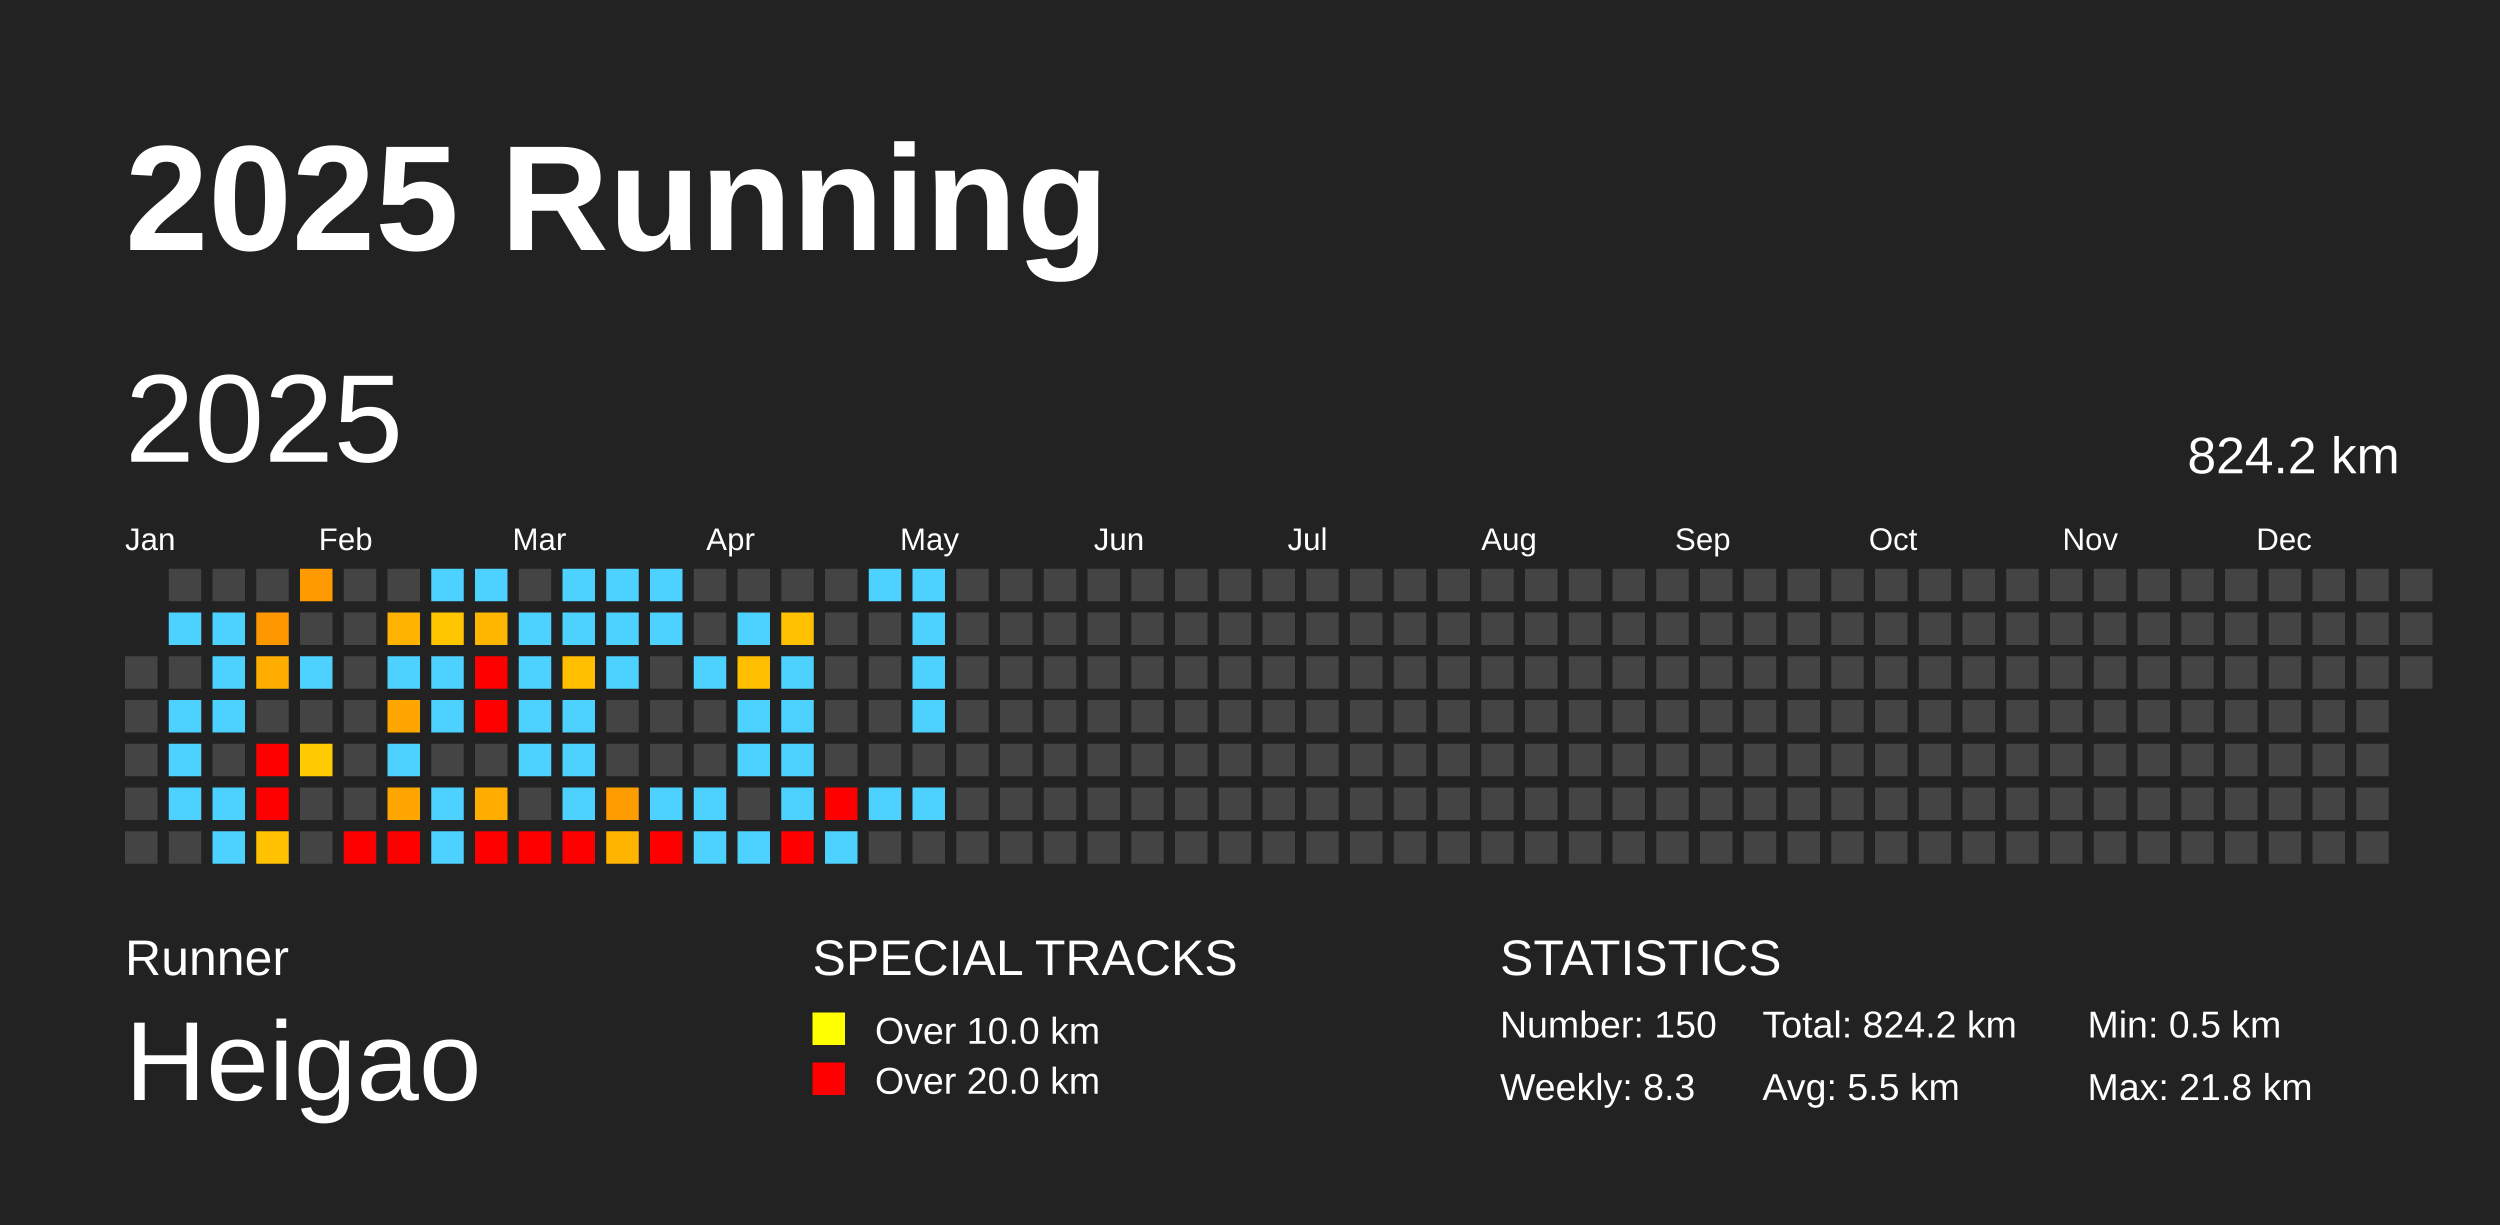
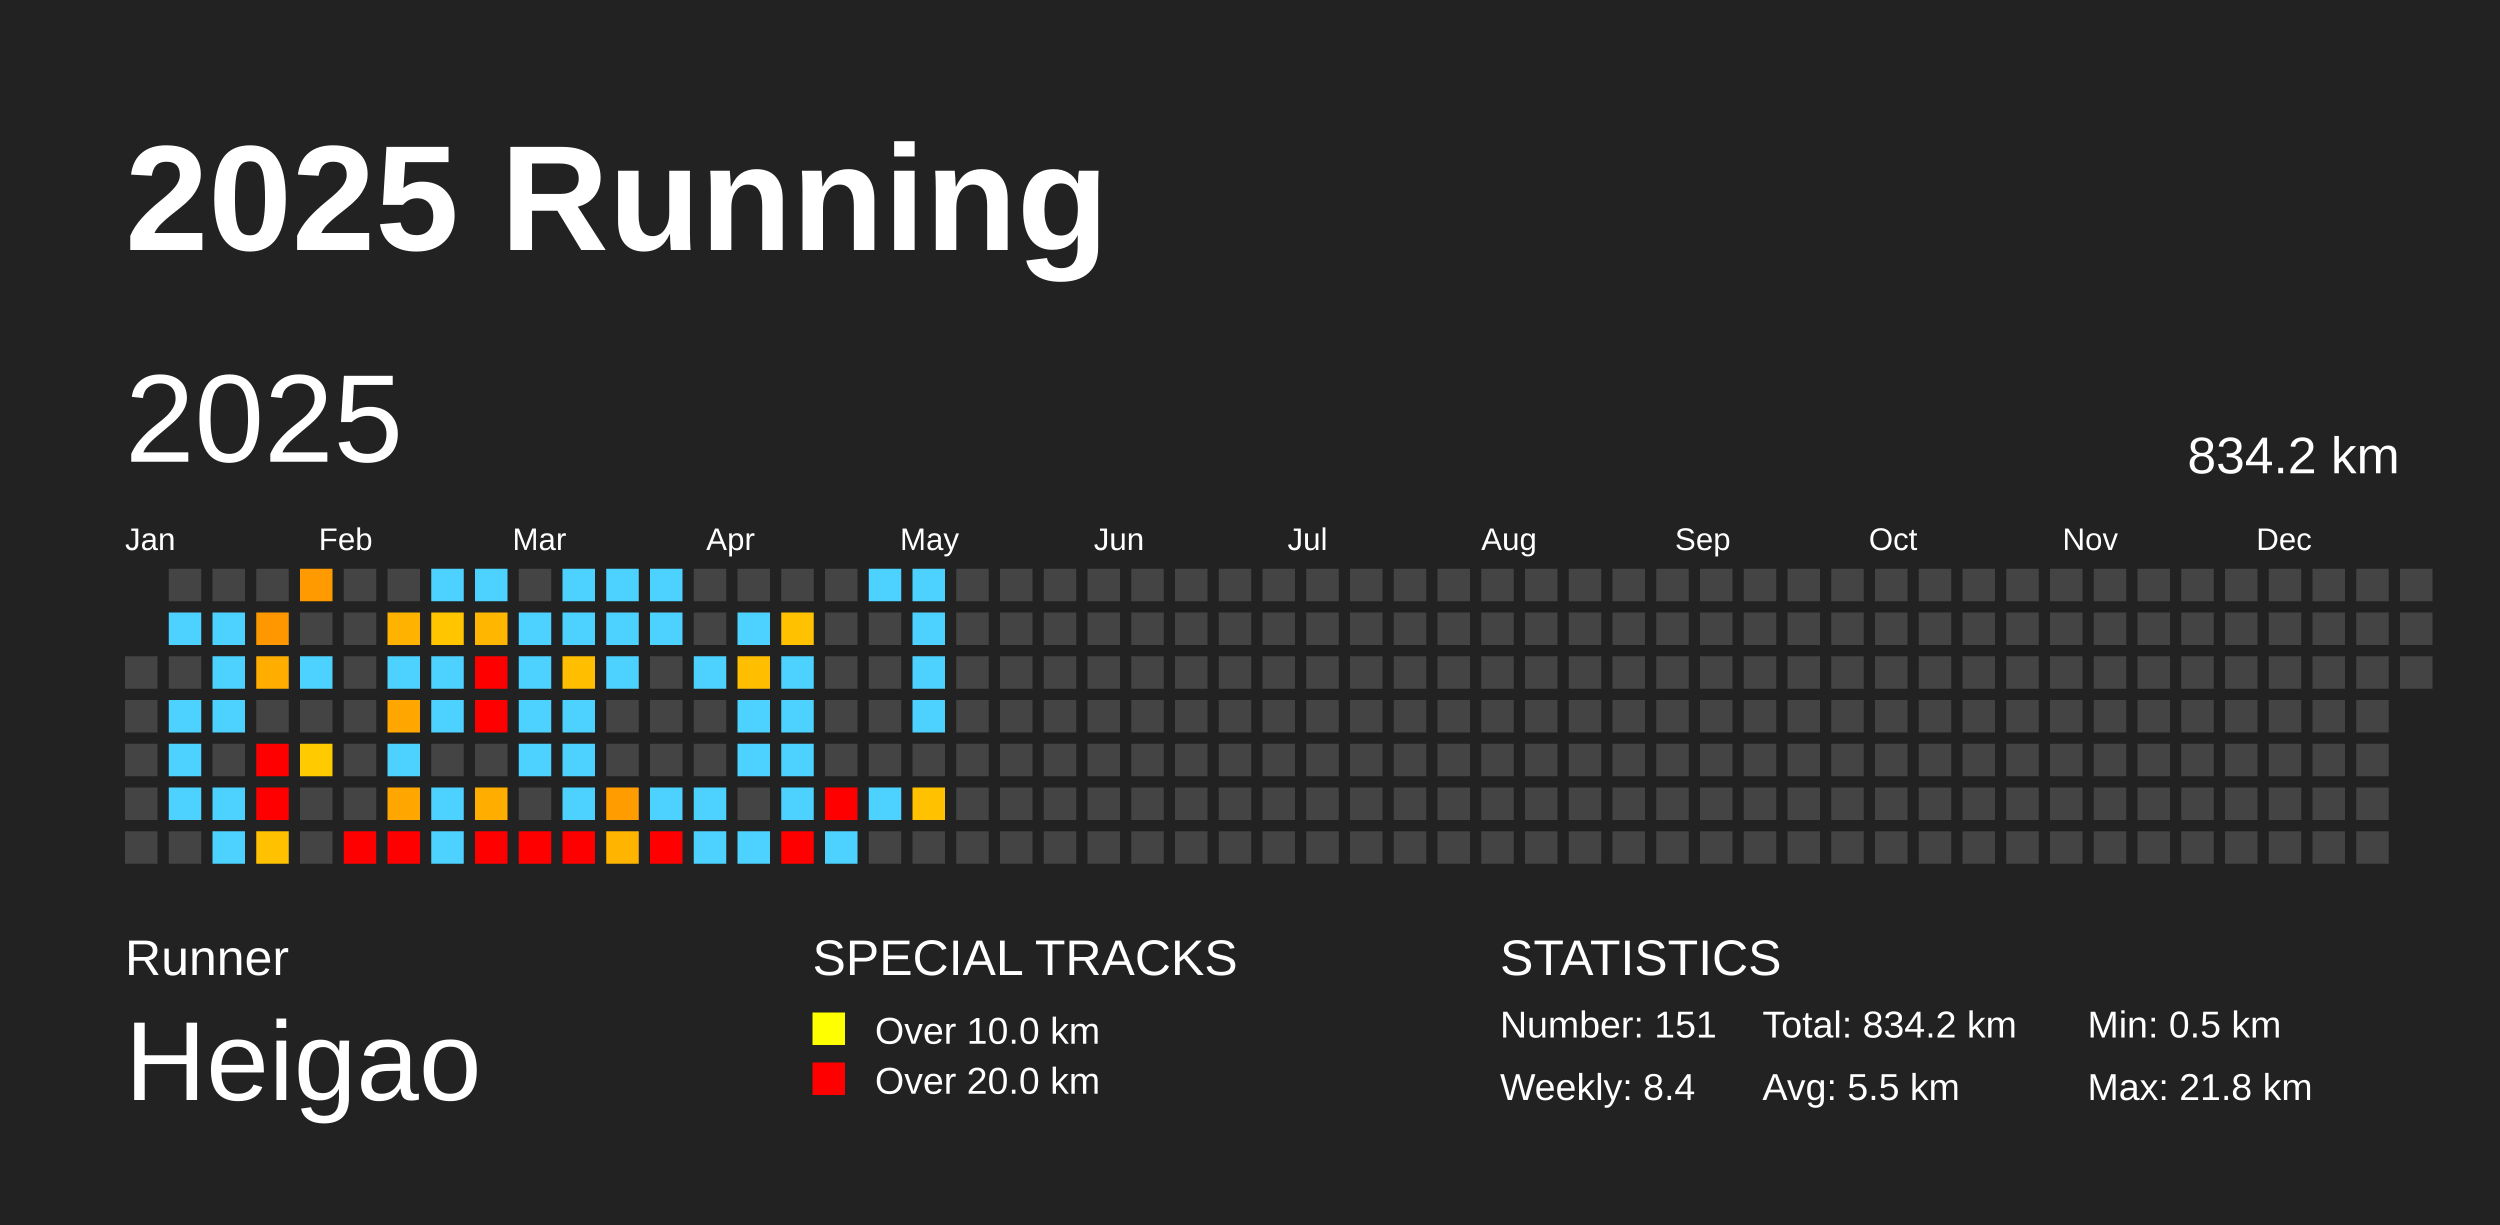
<svg xmlns="http://www.w3.org/2000/svg" baseProfile="full" height="98mm" version="1.1" viewBox="0,0,200,98" width="200mm">
  <defs />
  <rect fill="#222222" height="98" width="200" x="0" y="0" />
  <text fill="#FFFFFF" style="font-size:12px; font-family:Arial; font-weight:bold;" x="10" y="20">2025 Running</text>
  <text fill="#FFFFFF" style="font-size:4px; font-family:Arial" x="10" y="78">Runner</text>
  <text fill="#FFFFFF" style="font-size:9px; font-family:Arial" x="10" y="88">Heigao</text>
  <text fill="#FFFFFF" style="font-size:4px; font-family:Arial" x="65" y="78">SPECIAL TRACKS</text>
  <rect fill="yellow" height="2.6" width="2.6" x="65" y="81" />
  <text fill="#FFFFFF" style="font-size:3px; font-family:Arial" x="70" y="83.5">Over 10.0 km</text>
  <rect fill="red" height="2.6" width="2.6" x="65" y="85" />
  <text fill="#FFFFFF" style="font-size:3px; font-family:Arial" x="70" y="87.5">Over 20.0 km</text>
  <text fill="#FFFFFF" style="font-size:4px; font-family:Arial" x="120" y="78">STATISTICS</text>
-   <text fill="#FFFFFF" style="font-size:3px; font-family:Arial" x="120" y="83">Number: 150</text>
-   <text fill="#FFFFFF" style="font-size:3px; font-family:Arial" x="120" y="88">Weekly: 8.3</text>
-   <text fill="#FFFFFF" style="font-size:3px; font-family:Arial" x="141" y="83">Total: 824.2 km</text>
+   <text fill="#FFFFFF" style="font-size:3px; font-family:Arial" x="120" y="83">Number: 151</text>
+   <text fill="#FFFFFF" style="font-size:3px; font-family:Arial" x="120" y="88">Weekly: 8.4</text>
+   <text fill="#FFFFFF" style="font-size:3px; font-family:Arial" x="141" y="83">Total: 834.2 km</text>
  <text fill="#FFFFFF" style="font-size:3px; font-family:Arial" x="141" y="88">Avg: 5.5 km</text>
  <text fill="#FFFFFF" style="font-size:3px; font-family:Arial" x="167" y="83">Min: 0.5 km</text>
  <text fill="#FFFFFF" style="font-size:3px; font-family:Arial" x="167" y="88">Max: 21.8 km</text>
  <text dominant-baseline="hanging" fill="#FFFFFF" style="font-size:10.0px; font-family:Arial;" x="10" y="30">2025</text>
-   <text dominant-baseline="hanging" fill="#FFFFFF" style="font-size:4.125px; font-family:Arial;" x="175" y="35">824.2 km</text>
+   <text dominant-baseline="hanging" fill="#FFFFFF" style="font-size:4.125px; font-family:Arial;" x="175" y="35">834.2 km</text>
  <text fill="#FFFFFF" style="font-size:2.5px; font-family:Arial" x="10.0" y="44">Jan</text>
  <text fill="#FFFFFF" style="font-size:2.5px; font-family:Arial" x="25.5" y="44">Feb</text>
  <text fill="#FFFFFF" style="font-size:2.5px; font-family:Arial" x="41.0" y="44">Mar</text>
  <text fill="#FFFFFF" style="font-size:2.5px; font-family:Arial" x="56.5" y="44">Apr</text>
  <text fill="#FFFFFF" style="font-size:2.5px; font-family:Arial" x="72.0" y="44">May</text>
  <text fill="#FFFFFF" style="font-size:2.5px; font-family:Arial" x="87.5" y="44">Jun</text>
  <text fill="#FFFFFF" style="font-size:2.5px; font-family:Arial" x="103.0" y="44">Jul</text>
  <text fill="#FFFFFF" style="font-size:2.5px; font-family:Arial" x="118.5" y="44">Aug</text>
  <text fill="#FFFFFF" style="font-size:2.5px; font-family:Arial" x="134.0" y="44">Sep</text>
  <text fill="#FFFFFF" style="font-size:2.5px; font-family:Arial" x="149.5" y="44">Oct</text>
  <text fill="#FFFFFF" style="font-size:2.5px; font-family:Arial" x="165.0" y="44">Nov</text>
  <text fill="#FFFFFF" style="font-size:2.5px; font-family:Arial" x="180.5" y="44">Dec</text>
  <rect fill="#444444" height="2.6" width="2.6" x="10.0" y="52.5" />
  <rect fill="#444444" height="2.6" width="2.6" x="10.0" y="56.0" />
  <rect fill="#444444" height="2.6" width="2.6" x="10.0" y="59.5" />
  <rect fill="#444444" height="2.6" width="2.6" x="10.0" y="63.0" />
  <rect fill="#444444" height="2.6" width="2.6" x="10.0" y="66.5" />
  <rect fill="#444444" height="2.6" width="2.6" x="13.5" y="45.5" />
  <rect fill="#4dd2ff" height="2.6" width="2.6" x="13.5" y="49.0" />
  <rect fill="#444444" height="2.6" width="2.6" x="13.5" y="52.5" />
  <rect fill="#4dd2ff" height="2.6" width="2.6" x="13.5" y="56.0" />
  <rect fill="#4dd2ff" height="2.6" width="2.6" x="13.5" y="59.5" />
  <rect fill="#4dd2ff" height="2.6" width="2.6" x="13.5" y="63.0" />
  <rect fill="#444444" height="2.6" width="2.6" x="13.5" y="66.5" />
  <rect fill="#444444" height="2.6" width="2.6" x="17.0" y="45.5" />
  <rect fill="#4dd2ff" height="2.6" width="2.6" x="17.0" y="49.0" />
  <rect fill="#4dd2ff" height="2.6" width="2.6" x="17.0" y="52.5" />
  <rect fill="#4dd2ff" height="2.6" width="2.6" x="17.0" y="56.0" />
  <rect fill="#444444" height="2.6" width="2.6" x="17.0" y="59.5" />
  <rect fill="#4dd2ff" height="2.6" width="2.6" x="17.0" y="63.0" />
  <rect fill="#4dd2ff" height="2.6" width="2.6" x="17.0" y="66.5" />
  <rect fill="#444444" height="2.6" width="2.6" x="20.5" y="45.5" />
  <rect fill="#ff9700" height="2.6" width="2.6" x="20.5" y="49.0" />
  <rect fill="#ffae00" height="2.6" width="2.6" x="20.5" y="52.5" />
  <rect fill="#444444" height="2.6" width="2.6" x="20.5" y="56.0" />
  <rect fill="red" height="2.6" width="2.6" x="20.5" y="59.5" />
  <rect fill="red" height="2.6" width="2.6" x="20.5" y="63.0" />
  <rect fill="#ffc100" height="2.6" width="2.6" x="20.5" y="66.5" />
  <rect fill="#ff9b00" height="2.6" width="2.6" x="24.0" y="45.5" />
  <rect fill="#444444" height="2.6" width="2.6" x="24.0" y="49.0" />
  <rect fill="#4dd2ff" height="2.6" width="2.6" x="24.0" y="52.5" />
  <rect fill="#444444" height="2.6" width="2.6" x="24.0" y="56.0" />
  <rect fill="#ffca00" height="2.6" width="2.6" x="24.0" y="59.5" />
  <rect fill="#444444" height="2.6" width="2.6" x="24.0" y="63.0" />
  <rect fill="#444444" height="2.6" width="2.6" x="24.0" y="66.5" />
  <rect fill="#444444" height="2.6" width="2.6" x="27.5" y="45.5" />
  <rect fill="#444444" height="2.6" width="2.6" x="27.5" y="49.0" />
  <rect fill="#444444" height="2.6" width="2.6" x="27.5" y="52.5" />
  <rect fill="#444444" height="2.6" width="2.6" x="27.5" y="56.0" />
  <rect fill="#444444" height="2.6" width="2.6" x="27.5" y="59.5" />
  <rect fill="#444444" height="2.6" width="2.6" x="27.5" y="63.0" />
  <rect fill="red" height="2.6" width="2.6" x="27.5" y="66.5" />
  <rect fill="#444444" height="2.6" width="2.6" x="31.0" y="45.5" />
  <rect fill="#ffb300" height="2.6" width="2.6" x="31.0" y="49.0" />
  <rect fill="#4dd2ff" height="2.6" width="2.6" x="31.0" y="52.5" />
  <rect fill="#ffa600" height="2.6" width="2.6" x="31.0" y="56.0" />
  <rect fill="#4dd2ff" height="2.6" width="2.6" x="31.0" y="59.5" />
  <rect fill="#ffa700" height="2.6" width="2.6" x="31.0" y="63.0" />
  <rect fill="red" height="2.6" width="2.6" x="31.0" y="66.5" />
  <rect fill="#4dd2ff" height="2.6" width="2.6" x="34.5" y="45.5" />
  <rect fill="#ffc600" height="2.6" width="2.6" x="34.5" y="49.0" />
  <rect fill="#4dd2ff" height="2.6" width="2.6" x="34.5" y="52.5" />
  <rect fill="#4dd2ff" height="2.6" width="2.6" x="34.5" y="56.0" />
  <rect fill="#444444" height="2.6" width="2.6" x="34.5" y="59.5" />
  <rect fill="#4dd2ff" height="2.6" width="2.6" x="34.5" y="63.0" />
  <rect fill="#4dd2ff" height="2.6" width="2.6" x="34.5" y="66.5" />
  <rect fill="#4dd2ff" height="2.6" width="2.6" x="38.0" y="45.5" />
  <rect fill="#ffb600" height="2.6" width="2.6" x="38.0" y="49.0" />
  <rect fill="red" height="2.6" width="2.6" x="38.0" y="52.5" />
  <rect fill="red" height="2.6" width="2.6" x="38.0" y="56.0" />
  <rect fill="#444444" height="2.6" width="2.6" x="38.0" y="59.5" />
  <rect fill="#ffae00" height="2.6" width="2.6" x="38.0" y="63.0" />
  <rect fill="red" height="2.6" width="2.6" x="38.0" y="66.5" />
  <rect fill="#444444" height="2.6" width="2.6" x="41.5" y="45.5" />
  <rect fill="#4dd2ff" height="2.6" width="2.6" x="41.5" y="49.0" />
  <rect fill="#4dd2ff" height="2.6" width="2.6" x="41.5" y="52.5" />
  <rect fill="#4dd2ff" height="2.6" width="2.6" x="41.5" y="56.0" />
  <rect fill="#4dd2ff" height="2.6" width="2.6" x="41.5" y="59.5" />
  <rect fill="#444444" height="2.6" width="2.6" x="41.5" y="63.0" />
  <rect fill="red" height="2.6" width="2.6" x="41.5" y="66.5" />
  <rect fill="#4dd2ff" height="2.6" width="2.6" x="45.0" y="45.5" />
  <rect fill="#4dd2ff" height="2.6" width="2.6" x="45.0" y="49.0" />
  <rect fill="#ffbe00" height="2.6" width="2.6" x="45.0" y="52.5" />
  <rect fill="#4dd2ff" height="2.6" width="2.6" x="45.0" y="56.0" />
  <rect fill="#4dd2ff" height="2.6" width="2.6" x="45.0" y="59.5" />
  <rect fill="#4dd2ff" height="2.6" width="2.6" x="45.0" y="63.0" />
  <rect fill="red" height="2.6" width="2.6" x="45.0" y="66.5" />
  <rect fill="#4dd2ff" height="2.6" width="2.6" x="48.5" y="45.5" />
  <rect fill="#4dd2ff" height="2.6" width="2.6" x="48.5" y="49.0" />
  <rect fill="#4dd2ff" height="2.6" width="2.6" x="48.5" y="52.5" />
  <rect fill="#444444" height="2.6" width="2.6" x="48.5" y="56.0" />
  <rect fill="#444444" height="2.6" width="2.6" x="48.5" y="59.5" />
  <rect fill="#ff9d00" height="2.6" width="2.6" x="48.5" y="63.0" />
  <rect fill="#ffb400" height="2.6" width="2.6" x="48.5" y="66.5" />
  <rect fill="#4dd2ff" height="2.6" width="2.6" x="52.0" y="45.5" />
  <rect fill="#4dd2ff" height="2.6" width="2.6" x="52.0" y="49.0" />
  <rect fill="#444444" height="2.6" width="2.6" x="52.0" y="52.5" />
  <rect fill="#444444" height="2.6" width="2.6" x="52.0" y="56.0" />
  <rect fill="#444444" height="2.6" width="2.6" x="52.0" y="59.5" />
  <rect fill="#4dd2ff" height="2.6" width="2.6" x="52.0" y="63.0" />
  <rect fill="red" height="2.6" width="2.6" x="52.0" y="66.5" />
  <rect fill="#444444" height="2.6" width="2.6" x="55.5" y="45.5" />
  <rect fill="#444444" height="2.6" width="2.6" x="55.5" y="49.0" />
  <rect fill="#4dd2ff" height="2.6" width="2.6" x="55.5" y="52.5" />
  <rect fill="#444444" height="2.6" width="2.6" x="55.5" y="56.0" />
  <rect fill="#444444" height="2.6" width="2.6" x="55.5" y="59.5" />
  <rect fill="#4dd2ff" height="2.6" width="2.6" x="55.5" y="63.0" />
  <rect fill="#4dd2ff" height="2.6" width="2.6" x="55.5" y="66.5" />
  <rect fill="#444444" height="2.6" width="2.6" x="59.0" y="45.5" />
  <rect fill="#4dd2ff" height="2.6" width="2.6" x="59.0" y="49.0" />
  <rect fill="#ffbf00" height="2.6" width="2.6" x="59.0" y="52.5" />
  <rect fill="#4dd2ff" height="2.6" width="2.6" x="59.0" y="56.0" />
  <rect fill="#4dd2ff" height="2.6" width="2.6" x="59.0" y="59.5" />
  <rect fill="#444444" height="2.6" width="2.6" x="59.0" y="63.0" />
  <rect fill="#4dd2ff" height="2.6" width="2.6" x="59.0" y="66.5" />
  <rect fill="#444444" height="2.6" width="2.6" x="62.5" y="45.5" />
  <rect fill="#ffc100" height="2.6" width="2.6" x="62.5" y="49.0" />
  <rect fill="#4dd2ff" height="2.6" width="2.6" x="62.5" y="52.5" />
  <rect fill="#4dd2ff" height="2.6" width="2.6" x="62.5" y="56.0" />
  <rect fill="#4dd2ff" height="2.6" width="2.6" x="62.5" y="59.5" />
  <rect fill="#4dd2ff" height="2.6" width="2.6" x="62.5" y="63.0" />
  <rect fill="red" height="2.6" width="2.6" x="62.5" y="66.5" />
  <rect fill="#444444" height="2.6" width="2.6" x="66.0" y="45.5" />
  <rect fill="#444444" height="2.6" width="2.6" x="66.0" y="49.0" />
  <rect fill="#444444" height="2.6" width="2.6" x="66.0" y="52.5" />
  <rect fill="#444444" height="2.6" width="2.6" x="66.0" y="56.0" />
  <rect fill="#444444" height="2.6" width="2.6" x="66.0" y="59.5" />
  <rect fill="red" height="2.6" width="2.6" x="66.0" y="63.0" />
  <rect fill="#4dd2ff" height="2.6" width="2.6" x="66.0" y="66.5" />
  <rect fill="#4dd2ff" height="2.6" width="2.6" x="69.5" y="45.5" />
  <rect fill="#444444" height="2.6" width="2.6" x="69.5" y="49.0" />
  <rect fill="#444444" height="2.6" width="2.6" x="69.5" y="52.5" />
  <rect fill="#444444" height="2.6" width="2.6" x="69.5" y="56.0" />
  <rect fill="#444444" height="2.6" width="2.6" x="69.5" y="59.5" />
  <rect fill="#4dd2ff" height="2.6" width="2.6" x="69.5" y="63.0" />
  <rect fill="#444444" height="2.6" width="2.6" x="69.5" y="66.5" />
  <rect fill="#4dd2ff" height="2.6" width="2.6" x="73.0" y="45.5" />
  <rect fill="#4dd2ff" height="2.6" width="2.6" x="73.0" y="49.0" />
  <rect fill="#4dd2ff" height="2.6" width="2.6" x="73.0" y="52.5" />
  <rect fill="#4dd2ff" height="2.6" width="2.6" x="73.0" y="56.0" />
  <rect fill="#444444" height="2.6" width="2.6" x="73.0" y="59.5" />
-   <rect fill="#4dd2ff" height="2.6" width="2.6" x="73.0" y="63.0" />
+   <rect fill="#ffc100" height="2.6" width="2.6" x="73.0" y="63.0" />
  <rect fill="#444444" height="2.6" width="2.6" x="73.0" y="66.5" />
  <rect fill="#444444" height="2.6" width="2.6" x="76.5" y="45.5" />
  <rect fill="#444444" height="2.6" width="2.6" x="76.5" y="49.0" />
  <rect fill="#444444" height="2.6" width="2.6" x="76.5" y="52.5" />
  <rect fill="#444444" height="2.6" width="2.6" x="76.5" y="56.0" />
  <rect fill="#444444" height="2.6" width="2.6" x="76.5" y="59.5" />
  <rect fill="#444444" height="2.6" width="2.6" x="76.5" y="63.0" />
  <rect fill="#444444" height="2.6" width="2.6" x="76.5" y="66.5" />
  <rect fill="#444444" height="2.6" width="2.6" x="80.0" y="45.5" />
  <rect fill="#444444" height="2.6" width="2.6" x="80.0" y="49.0" />
  <rect fill="#444444" height="2.6" width="2.6" x="80.0" y="52.5" />
  <rect fill="#444444" height="2.6" width="2.6" x="80.0" y="56.0" />
  <rect fill="#444444" height="2.6" width="2.6" x="80.0" y="59.5" />
  <rect fill="#444444" height="2.6" width="2.6" x="80.0" y="63.0" />
  <rect fill="#444444" height="2.6" width="2.6" x="80.0" y="66.5" />
  <rect fill="#444444" height="2.6" width="2.6" x="83.5" y="45.5" />
  <rect fill="#444444" height="2.6" width="2.6" x="83.5" y="49.0" />
  <rect fill="#444444" height="2.6" width="2.6" x="83.5" y="52.5" />
  <rect fill="#444444" height="2.6" width="2.6" x="83.5" y="56.0" />
  <rect fill="#444444" height="2.6" width="2.6" x="83.5" y="59.5" />
  <rect fill="#444444" height="2.6" width="2.6" x="83.5" y="63.0" />
  <rect fill="#444444" height="2.6" width="2.6" x="83.5" y="66.5" />
  <rect fill="#444444" height="2.6" width="2.6" x="87.0" y="45.5" />
  <rect fill="#444444" height="2.6" width="2.6" x="87.0" y="49.0" />
  <rect fill="#444444" height="2.6" width="2.6" x="87.0" y="52.5" />
  <rect fill="#444444" height="2.6" width="2.6" x="87.0" y="56.0" />
  <rect fill="#444444" height="2.6" width="2.6" x="87.0" y="59.5" />
  <rect fill="#444444" height="2.6" width="2.6" x="87.0" y="63.0" />
  <rect fill="#444444" height="2.6" width="2.6" x="87.0" y="66.5" />
  <rect fill="#444444" height="2.6" width="2.6" x="90.5" y="45.5" />
  <rect fill="#444444" height="2.6" width="2.6" x="90.5" y="49.0" />
  <rect fill="#444444" height="2.6" width="2.6" x="90.5" y="52.5" />
  <rect fill="#444444" height="2.6" width="2.6" x="90.5" y="56.0" />
  <rect fill="#444444" height="2.6" width="2.6" x="90.5" y="59.5" />
  <rect fill="#444444" height="2.6" width="2.6" x="90.5" y="63.0" />
  <rect fill="#444444" height="2.6" width="2.6" x="90.5" y="66.5" />
  <rect fill="#444444" height="2.6" width="2.6" x="94.0" y="45.5" />
  <rect fill="#444444" height="2.6" width="2.6" x="94.0" y="49.0" />
  <rect fill="#444444" height="2.6" width="2.6" x="94.0" y="52.5" />
  <rect fill="#444444" height="2.6" width="2.6" x="94.0" y="56.0" />
  <rect fill="#444444" height="2.6" width="2.6" x="94.0" y="59.5" />
  <rect fill="#444444" height="2.6" width="2.6" x="94.0" y="63.0" />
  <rect fill="#444444" height="2.6" width="2.6" x="94.0" y="66.5" />
  <rect fill="#444444" height="2.6" width="2.6" x="97.5" y="45.5" />
  <rect fill="#444444" height="2.6" width="2.6" x="97.5" y="49.0" />
  <rect fill="#444444" height="2.6" width="2.6" x="97.5" y="52.5" />
  <rect fill="#444444" height="2.6" width="2.6" x="97.5" y="56.0" />
  <rect fill="#444444" height="2.6" width="2.6" x="97.5" y="59.5" />
  <rect fill="#444444" height="2.6" width="2.6" x="97.5" y="63.0" />
  <rect fill="#444444" height="2.6" width="2.6" x="97.5" y="66.5" />
  <rect fill="#444444" height="2.6" width="2.6" x="101.0" y="45.5" />
  <rect fill="#444444" height="2.6" width="2.6" x="101.0" y="49.0" />
  <rect fill="#444444" height="2.6" width="2.6" x="101.0" y="52.5" />
  <rect fill="#444444" height="2.6" width="2.6" x="101.0" y="56.0" />
  <rect fill="#444444" height="2.6" width="2.6" x="101.0" y="59.5" />
  <rect fill="#444444" height="2.6" width="2.6" x="101.0" y="63.0" />
  <rect fill="#444444" height="2.6" width="2.6" x="101.0" y="66.5" />
  <rect fill="#444444" height="2.6" width="2.6" x="104.5" y="45.5" />
  <rect fill="#444444" height="2.6" width="2.6" x="104.5" y="49.0" />
  <rect fill="#444444" height="2.6" width="2.6" x="104.5" y="52.5" />
  <rect fill="#444444" height="2.6" width="2.6" x="104.5" y="56.0" />
  <rect fill="#444444" height="2.6" width="2.6" x="104.5" y="59.5" />
  <rect fill="#444444" height="2.6" width="2.6" x="104.5" y="63.0" />
  <rect fill="#444444" height="2.6" width="2.6" x="104.5" y="66.5" />
  <rect fill="#444444" height="2.6" width="2.6" x="108.0" y="45.5" />
  <rect fill="#444444" height="2.6" width="2.6" x="108.0" y="49.0" />
  <rect fill="#444444" height="2.6" width="2.6" x="108.0" y="52.5" />
  <rect fill="#444444" height="2.6" width="2.6" x="108.0" y="56.0" />
  <rect fill="#444444" height="2.6" width="2.6" x="108.0" y="59.5" />
  <rect fill="#444444" height="2.6" width="2.6" x="108.0" y="63.0" />
  <rect fill="#444444" height="2.6" width="2.6" x="108.0" y="66.5" />
  <rect fill="#444444" height="2.6" width="2.6" x="111.5" y="45.5" />
  <rect fill="#444444" height="2.6" width="2.6" x="111.5" y="49.0" />
  <rect fill="#444444" height="2.6" width="2.6" x="111.5" y="52.5" />
  <rect fill="#444444" height="2.6" width="2.6" x="111.5" y="56.0" />
  <rect fill="#444444" height="2.6" width="2.6" x="111.5" y="59.5" />
  <rect fill="#444444" height="2.6" width="2.6" x="111.5" y="63.0" />
  <rect fill="#444444" height="2.6" width="2.6" x="111.5" y="66.5" />
  <rect fill="#444444" height="2.6" width="2.6" x="115.0" y="45.5" />
  <rect fill="#444444" height="2.6" width="2.6" x="115.0" y="49.0" />
  <rect fill="#444444" height="2.6" width="2.6" x="115.0" y="52.5" />
  <rect fill="#444444" height="2.6" width="2.6" x="115.0" y="56.0" />
  <rect fill="#444444" height="2.6" width="2.6" x="115.0" y="59.5" />
  <rect fill="#444444" height="2.6" width="2.6" x="115.0" y="63.0" />
  <rect fill="#444444" height="2.6" width="2.6" x="115.0" y="66.5" />
  <rect fill="#444444" height="2.6" width="2.6" x="118.5" y="45.5" />
  <rect fill="#444444" height="2.6" width="2.6" x="118.5" y="49.0" />
  <rect fill="#444444" height="2.6" width="2.6" x="118.5" y="52.5" />
  <rect fill="#444444" height="2.6" width="2.6" x="118.5" y="56.0" />
  <rect fill="#444444" height="2.6" width="2.6" x="118.5" y="59.5" />
  <rect fill="#444444" height="2.6" width="2.6" x="118.5" y="63.0" />
  <rect fill="#444444" height="2.6" width="2.6" x="118.5" y="66.5" />
  <rect fill="#444444" height="2.6" width="2.6" x="122.0" y="45.5" />
  <rect fill="#444444" height="2.6" width="2.6" x="122.0" y="49.0" />
  <rect fill="#444444" height="2.6" width="2.6" x="122.0" y="52.5" />
  <rect fill="#444444" height="2.6" width="2.6" x="122.0" y="56.0" />
  <rect fill="#444444" height="2.6" width="2.6" x="122.0" y="59.5" />
  <rect fill="#444444" height="2.6" width="2.6" x="122.0" y="63.0" />
  <rect fill="#444444" height="2.6" width="2.6" x="122.0" y="66.5" />
  <rect fill="#444444" height="2.6" width="2.6" x="125.5" y="45.5" />
  <rect fill="#444444" height="2.6" width="2.6" x="125.5" y="49.0" />
  <rect fill="#444444" height="2.6" width="2.6" x="125.5" y="52.5" />
  <rect fill="#444444" height="2.6" width="2.6" x="125.5" y="56.0" />
  <rect fill="#444444" height="2.6" width="2.6" x="125.5" y="59.5" />
  <rect fill="#444444" height="2.6" width="2.6" x="125.5" y="63.0" />
  <rect fill="#444444" height="2.6" width="2.6" x="125.5" y="66.5" />
  <rect fill="#444444" height="2.6" width="2.6" x="129.0" y="45.5" />
  <rect fill="#444444" height="2.6" width="2.6" x="129.0" y="49.0" />
  <rect fill="#444444" height="2.6" width="2.6" x="129.0" y="52.5" />
  <rect fill="#444444" height="2.6" width="2.6" x="129.0" y="56.0" />
  <rect fill="#444444" height="2.6" width="2.6" x="129.0" y="59.5" />
  <rect fill="#444444" height="2.6" width="2.6" x="129.0" y="63.0" />
  <rect fill="#444444" height="2.6" width="2.6" x="129.0" y="66.5" />
  <rect fill="#444444" height="2.6" width="2.6" x="132.5" y="45.5" />
  <rect fill="#444444" height="2.6" width="2.6" x="132.5" y="49.0" />
  <rect fill="#444444" height="2.6" width="2.6" x="132.5" y="52.5" />
  <rect fill="#444444" height="2.6" width="2.6" x="132.5" y="56.0" />
  <rect fill="#444444" height="2.6" width="2.6" x="132.5" y="59.5" />
  <rect fill="#444444" height="2.6" width="2.6" x="132.5" y="63.0" />
  <rect fill="#444444" height="2.6" width="2.6" x="132.5" y="66.5" />
  <rect fill="#444444" height="2.6" width="2.6" x="136.0" y="45.5" />
  <rect fill="#444444" height="2.6" width="2.6" x="136.0" y="49.0" />
  <rect fill="#444444" height="2.6" width="2.6" x="136.0" y="52.5" />
  <rect fill="#444444" height="2.6" width="2.6" x="136.0" y="56.0" />
  <rect fill="#444444" height="2.6" width="2.6" x="136.0" y="59.5" />
  <rect fill="#444444" height="2.6" width="2.6" x="136.0" y="63.0" />
  <rect fill="#444444" height="2.6" width="2.6" x="136.0" y="66.5" />
  <rect fill="#444444" height="2.6" width="2.6" x="139.5" y="45.5" />
  <rect fill="#444444" height="2.6" width="2.6" x="139.5" y="49.0" />
  <rect fill="#444444" height="2.6" width="2.6" x="139.5" y="52.5" />
  <rect fill="#444444" height="2.6" width="2.6" x="139.5" y="56.0" />
  <rect fill="#444444" height="2.6" width="2.6" x="139.5" y="59.5" />
  <rect fill="#444444" height="2.6" width="2.6" x="139.5" y="63.0" />
  <rect fill="#444444" height="2.6" width="2.6" x="139.5" y="66.5" />
  <rect fill="#444444" height="2.6" width="2.6" x="143.0" y="45.5" />
  <rect fill="#444444" height="2.6" width="2.6" x="143.0" y="49.0" />
  <rect fill="#444444" height="2.6" width="2.6" x="143.0" y="52.5" />
  <rect fill="#444444" height="2.6" width="2.6" x="143.0" y="56.0" />
  <rect fill="#444444" height="2.6" width="2.6" x="143.0" y="59.5" />
  <rect fill="#444444" height="2.6" width="2.6" x="143.0" y="63.0" />
  <rect fill="#444444" height="2.6" width="2.6" x="143.0" y="66.5" />
  <rect fill="#444444" height="2.6" width="2.6" x="146.5" y="45.5" />
  <rect fill="#444444" height="2.6" width="2.6" x="146.5" y="49.0" />
  <rect fill="#444444" height="2.6" width="2.6" x="146.5" y="52.5" />
  <rect fill="#444444" height="2.6" width="2.6" x="146.5" y="56.0" />
  <rect fill="#444444" height="2.6" width="2.6" x="146.5" y="59.5" />
  <rect fill="#444444" height="2.6" width="2.6" x="146.5" y="63.0" />
  <rect fill="#444444" height="2.6" width="2.6" x="146.5" y="66.5" />
  <rect fill="#444444" height="2.6" width="2.6" x="150.0" y="45.5" />
  <rect fill="#444444" height="2.6" width="2.6" x="150.0" y="49.0" />
  <rect fill="#444444" height="2.6" width="2.6" x="150.0" y="52.5" />
  <rect fill="#444444" height="2.6" width="2.6" x="150.0" y="56.0" />
  <rect fill="#444444" height="2.6" width="2.6" x="150.0" y="59.5" />
  <rect fill="#444444" height="2.6" width="2.6" x="150.0" y="63.0" />
  <rect fill="#444444" height="2.6" width="2.6" x="150.0" y="66.5" />
  <rect fill="#444444" height="2.6" width="2.6" x="153.5" y="45.5" />
  <rect fill="#444444" height="2.6" width="2.6" x="153.5" y="49.0" />
  <rect fill="#444444" height="2.6" width="2.6" x="153.5" y="52.5" />
  <rect fill="#444444" height="2.6" width="2.6" x="153.5" y="56.0" />
  <rect fill="#444444" height="2.6" width="2.6" x="153.5" y="59.5" />
  <rect fill="#444444" height="2.6" width="2.6" x="153.5" y="63.0" />
  <rect fill="#444444" height="2.6" width="2.6" x="153.5" y="66.5" />
  <rect fill="#444444" height="2.6" width="2.6" x="157.0" y="45.5" />
  <rect fill="#444444" height="2.6" width="2.6" x="157.0" y="49.0" />
  <rect fill="#444444" height="2.6" width="2.6" x="157.0" y="52.5" />
  <rect fill="#444444" height="2.6" width="2.6" x="157.0" y="56.0" />
  <rect fill="#444444" height="2.6" width="2.6" x="157.0" y="59.5" />
  <rect fill="#444444" height="2.6" width="2.6" x="157.0" y="63.0" />
  <rect fill="#444444" height="2.6" width="2.6" x="157.0" y="66.5" />
  <rect fill="#444444" height="2.6" width="2.6" x="160.5" y="45.5" />
  <rect fill="#444444" height="2.6" width="2.6" x="160.5" y="49.0" />
  <rect fill="#444444" height="2.6" width="2.6" x="160.5" y="52.5" />
  <rect fill="#444444" height="2.6" width="2.6" x="160.5" y="56.0" />
  <rect fill="#444444" height="2.6" width="2.6" x="160.5" y="59.5" />
  <rect fill="#444444" height="2.6" width="2.6" x="160.5" y="63.0" />
  <rect fill="#444444" height="2.6" width="2.6" x="160.5" y="66.5" />
  <rect fill="#444444" height="2.6" width="2.6" x="164.0" y="45.5" />
  <rect fill="#444444" height="2.6" width="2.6" x="164.0" y="49.0" />
  <rect fill="#444444" height="2.6" width="2.6" x="164.0" y="52.5" />
  <rect fill="#444444" height="2.6" width="2.6" x="164.0" y="56.0" />
  <rect fill="#444444" height="2.6" width="2.6" x="164.0" y="59.5" />
  <rect fill="#444444" height="2.6" width="2.6" x="164.0" y="63.0" />
  <rect fill="#444444" height="2.6" width="2.6" x="164.0" y="66.5" />
  <rect fill="#444444" height="2.6" width="2.6" x="167.5" y="45.5" />
  <rect fill="#444444" height="2.6" width="2.6" x="167.5" y="49.0" />
  <rect fill="#444444" height="2.6" width="2.6" x="167.5" y="52.5" />
  <rect fill="#444444" height="2.6" width="2.6" x="167.5" y="56.0" />
  <rect fill="#444444" height="2.6" width="2.6" x="167.5" y="59.5" />
  <rect fill="#444444" height="2.6" width="2.6" x="167.5" y="63.0" />
  <rect fill="#444444" height="2.6" width="2.6" x="167.5" y="66.5" />
  <rect fill="#444444" height="2.6" width="2.6" x="171.0" y="45.5" />
  <rect fill="#444444" height="2.6" width="2.6" x="171.0" y="49.0" />
  <rect fill="#444444" height="2.6" width="2.6" x="171.0" y="52.5" />
  <rect fill="#444444" height="2.6" width="2.6" x="171.0" y="56.0" />
  <rect fill="#444444" height="2.6" width="2.6" x="171.0" y="59.5" />
  <rect fill="#444444" height="2.6" width="2.6" x="171.0" y="63.0" />
  <rect fill="#444444" height="2.6" width="2.6" x="171.0" y="66.5" />
  <rect fill="#444444" height="2.6" width="2.6" x="174.5" y="45.5" />
  <rect fill="#444444" height="2.6" width="2.6" x="174.5" y="49.0" />
  <rect fill="#444444" height="2.6" width="2.6" x="174.5" y="52.5" />
  <rect fill="#444444" height="2.6" width="2.6" x="174.5" y="56.0" />
  <rect fill="#444444" height="2.6" width="2.6" x="174.5" y="59.5" />
  <rect fill="#444444" height="2.6" width="2.6" x="174.5" y="63.0" />
  <rect fill="#444444" height="2.6" width="2.6" x="174.5" y="66.5" />
  <rect fill="#444444" height="2.6" width="2.6" x="178.0" y="45.5" />
  <rect fill="#444444" height="2.6" width="2.6" x="178.0" y="49.0" />
  <rect fill="#444444" height="2.6" width="2.6" x="178.0" y="52.5" />
  <rect fill="#444444" height="2.6" width="2.6" x="178.0" y="56.0" />
  <rect fill="#444444" height="2.6" width="2.6" x="178.0" y="59.5" />
  <rect fill="#444444" height="2.6" width="2.6" x="178.0" y="63.0" />
  <rect fill="#444444" height="2.6" width="2.6" x="178.0" y="66.5" />
  <rect fill="#444444" height="2.6" width="2.6" x="181.5" y="45.5" />
  <rect fill="#444444" height="2.6" width="2.6" x="181.5" y="49.0" />
  <rect fill="#444444" height="2.6" width="2.6" x="181.5" y="52.5" />
  <rect fill="#444444" height="2.6" width="2.6" x="181.5" y="56.0" />
  <rect fill="#444444" height="2.6" width="2.6" x="181.5" y="59.5" />
  <rect fill="#444444" height="2.6" width="2.6" x="181.5" y="63.0" />
  <rect fill="#444444" height="2.6" width="2.6" x="181.5" y="66.5" />
  <rect fill="#444444" height="2.6" width="2.6" x="185.0" y="45.5" />
  <rect fill="#444444" height="2.6" width="2.6" x="185.0" y="49.0" />
  <rect fill="#444444" height="2.6" width="2.6" x="185.0" y="52.5" />
  <rect fill="#444444" height="2.6" width="2.6" x="185.0" y="56.0" />
  <rect fill="#444444" height="2.6" width="2.6" x="185.0" y="59.5" />
  <rect fill="#444444" height="2.6" width="2.6" x="185.0" y="63.0" />
  <rect fill="#444444" height="2.6" width="2.6" x="185.0" y="66.5" />
  <rect fill="#444444" height="2.6" width="2.6" x="188.5" y="45.5" />
  <rect fill="#444444" height="2.6" width="2.6" x="188.5" y="49.0" />
  <rect fill="#444444" height="2.6" width="2.6" x="188.5" y="52.5" />
  <rect fill="#444444" height="2.6" width="2.6" x="188.5" y="56.0" />
  <rect fill="#444444" height="2.6" width="2.6" x="188.5" y="59.5" />
  <rect fill="#444444" height="2.6" width="2.6" x="188.5" y="63.0" />
  <rect fill="#444444" height="2.6" width="2.6" x="188.5" y="66.5" />
  <rect fill="#444444" height="2.6" width="2.6" x="192.0" y="45.5" />
  <rect fill="#444444" height="2.6" width="2.6" x="192.0" y="49.0" />
  <rect fill="#444444" height="2.6" width="2.6" x="192.0" y="52.5" />
</svg>
